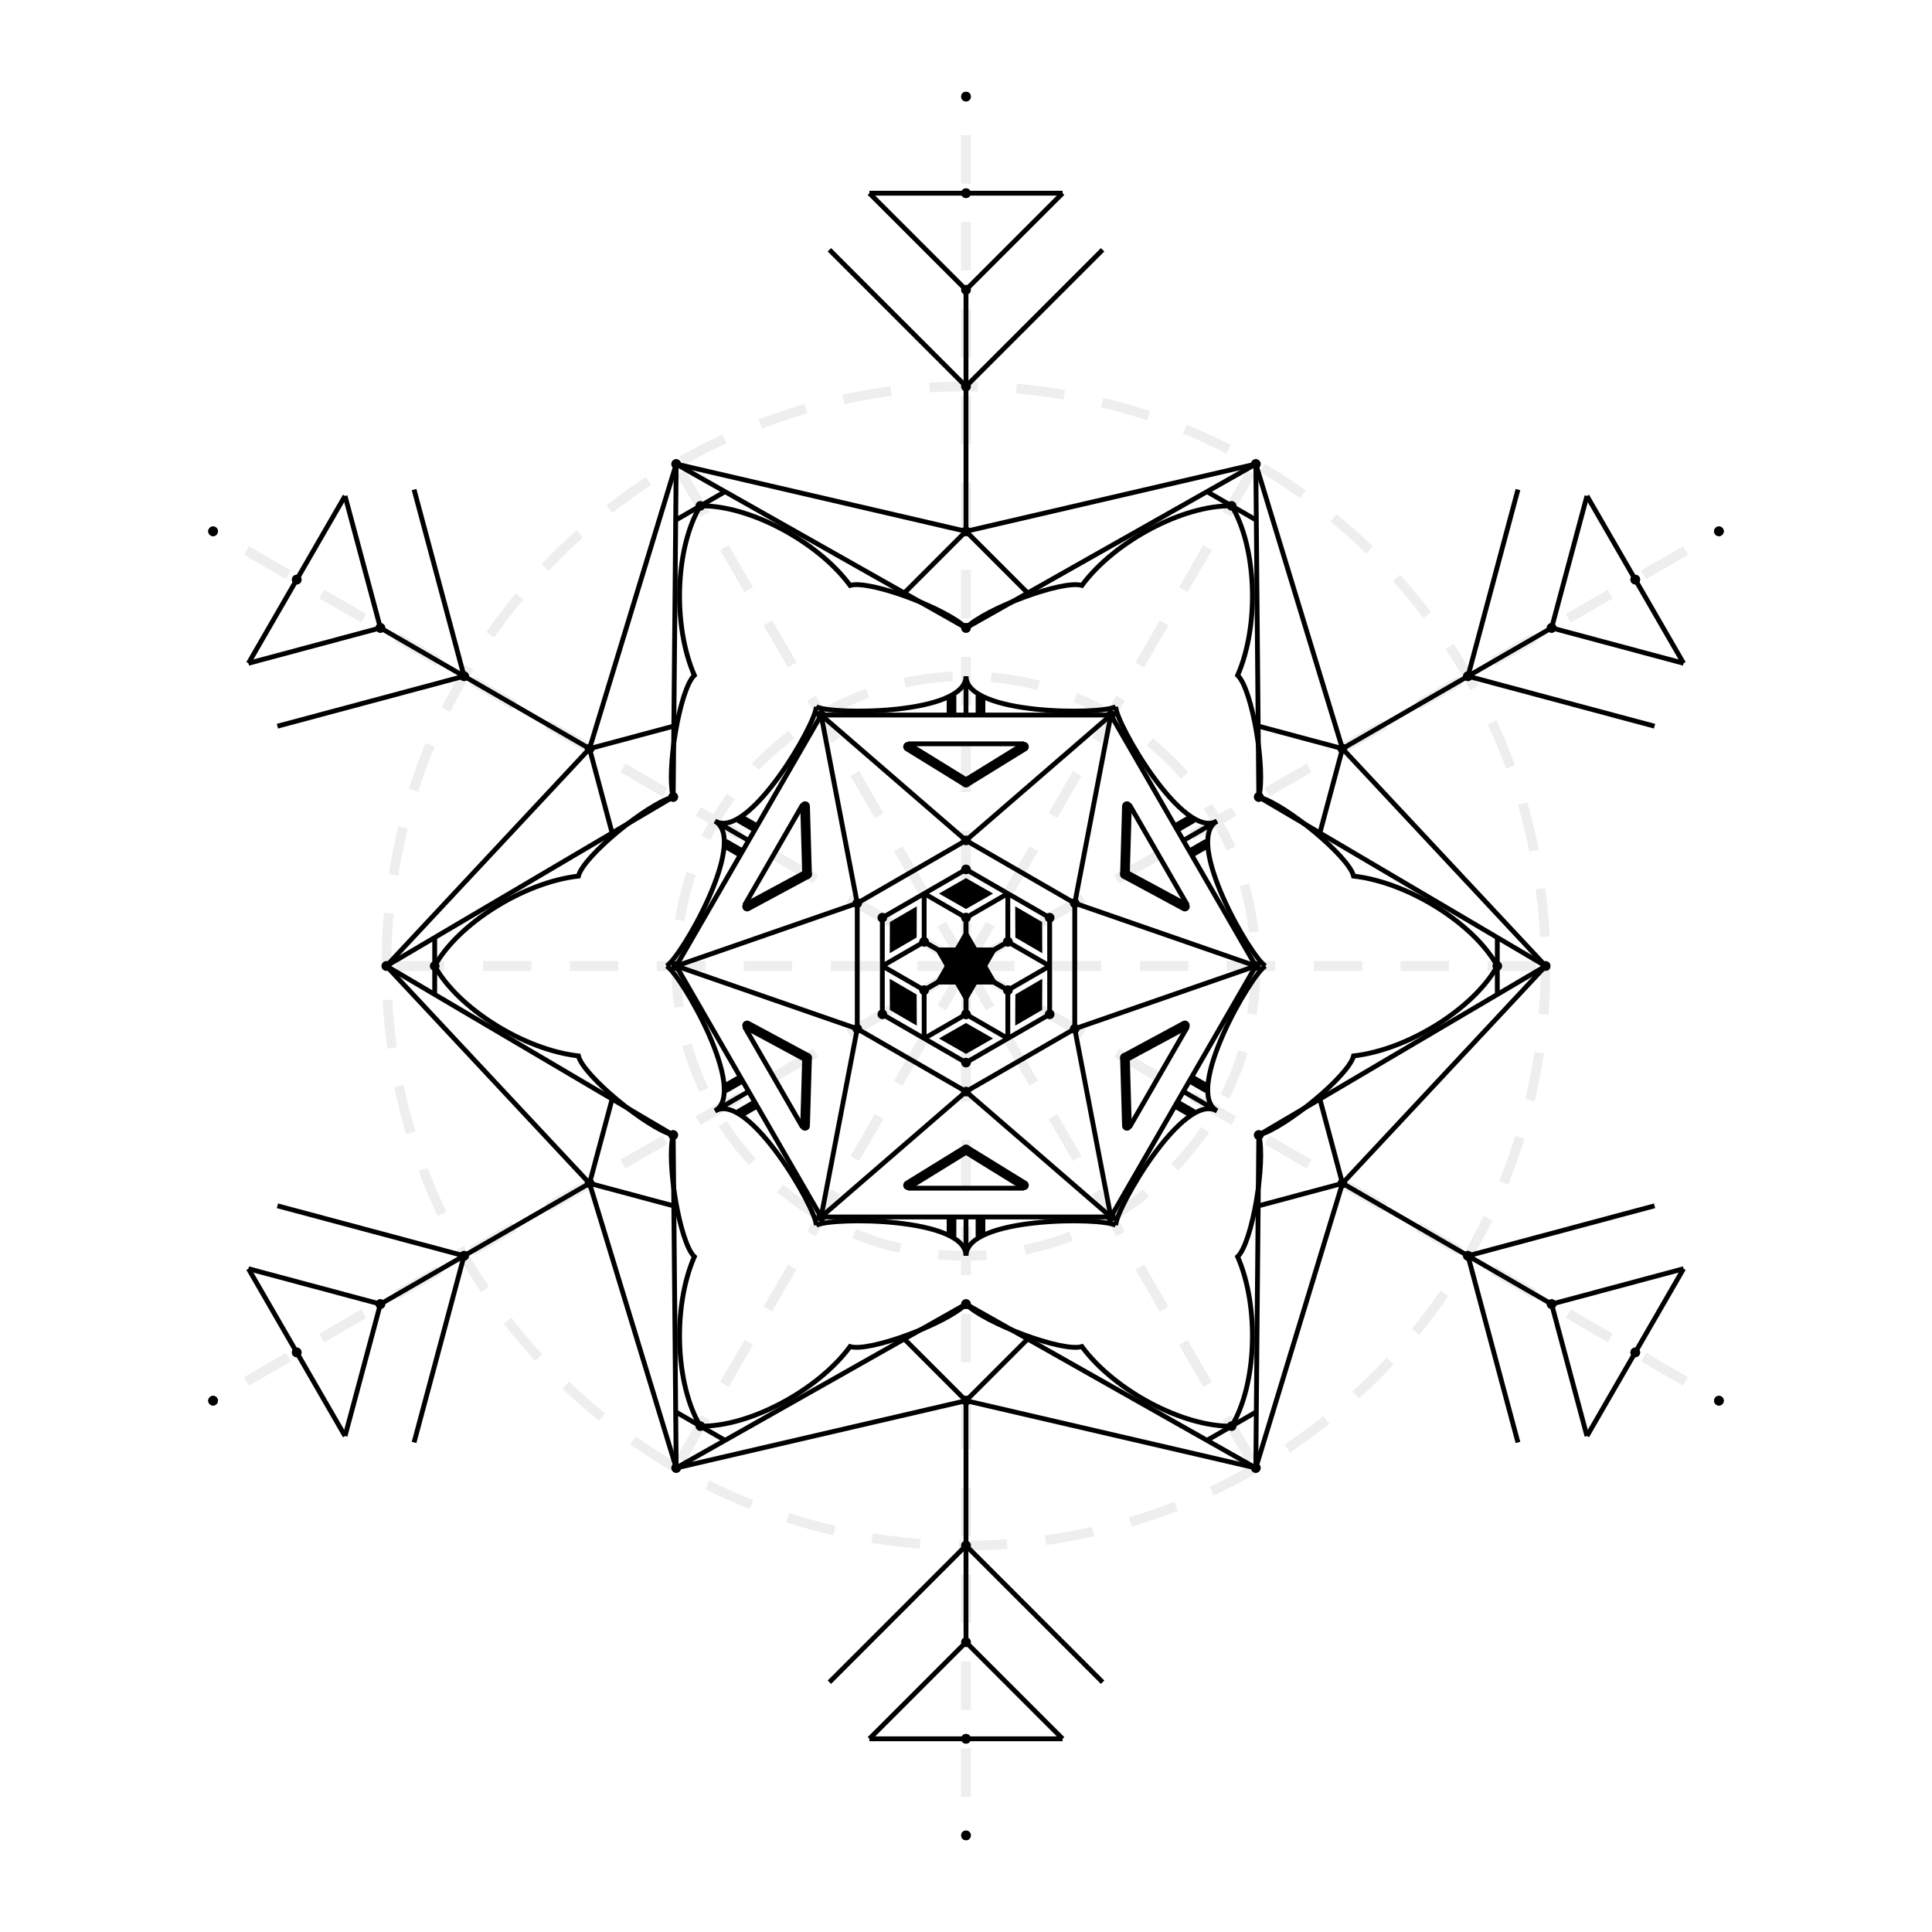
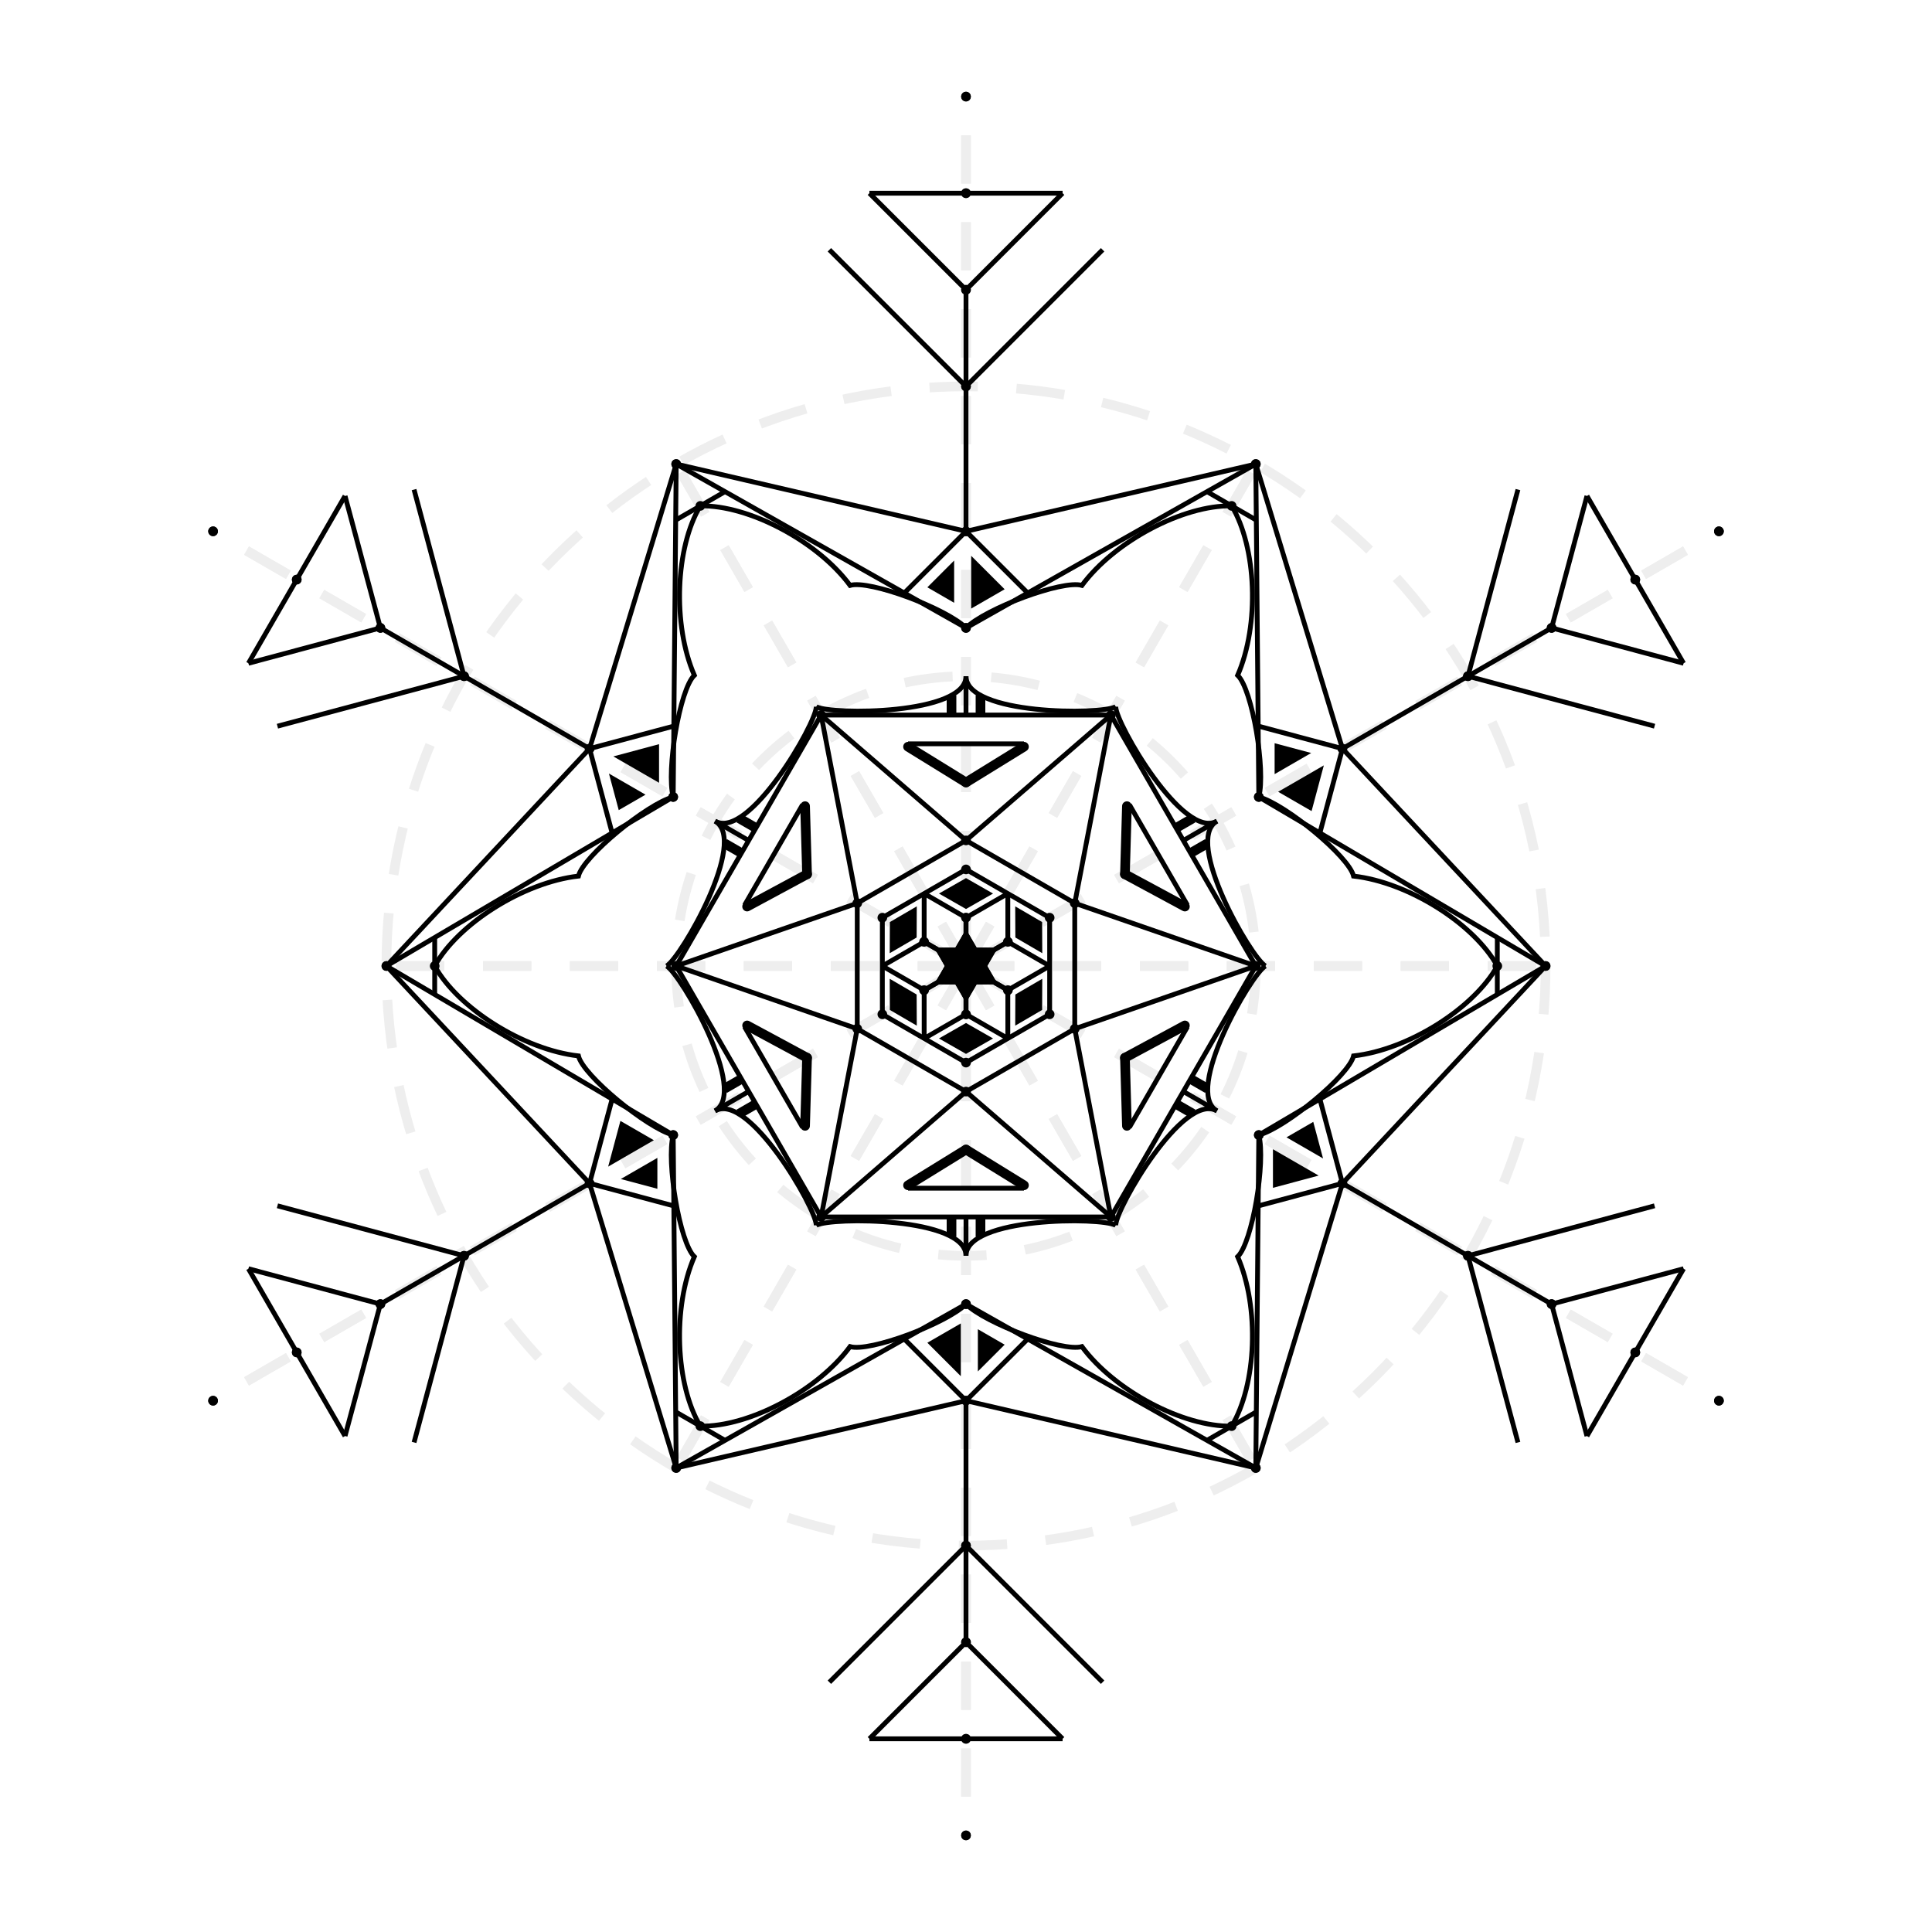
<svg xmlns="http://www.w3.org/2000/svg" xmlns:xlink="http://www.w3.org/1999/xlink" width="10in" height="10in" viewBox="-500 -500 1000 1000">
  <style type="text/css">
    .empty, path {
      fill: none;
    }
    .dashed {
      stroke: #eee;
      stroke-dasharray: 25,20;
      stroke-width: 5;
    }
    .strong {
      stroke-width: 5;
    }
    .roundend {
      stroke-linecap: round;
    }
    line, path {
      stroke: black;
      stroke-width: 2.5;
    }
    polygon {
      stroke: none;
      fill: black;
    }
  </style>
  <defs>
    <circle id="point" r="2.5" />
    <line id="vline45" x1="0" x2="0" y1="0" y2="45" />
    <line id="vline50" x1="0" x2="0" y1="0" y2="50" />
    <line id="vline70.71" x1="0" x2="0" y1="0" y2="70.71" />
    <line id="vline100" x1="0" x2="0" y1="0" y2="100" />
    <line id="vline125" x1="0" x2="0" y1="0" y2="125" />
    <line id="hline100" x1="-50" x2="50" y1="0" y2="0" />
    <g id="short-line">
      <g id="half-short-line">
        <line x1="0" x2="300" y1="0" y2="0" class="dashed" />
        <use xlink:href="#point" transform="translate(150)" />
        <use xlink:href="#point" transform="translate(275)" />
        <use xlink:href="#point" transform="translate(300)" />
      </g>
      <use xlink:href="#half-short-line" transform="scale(-1)" />
    </g>
    <g id="long-line">
      <g id="half-long-line">
        <line x1="0" x2="450" y1="0" y2="0" class="dashed" />
        <use xlink:href="#point" transform="translate(25)" />
        <use xlink:href="#point" transform="translate(50)" />
        <use xlink:href="#point" transform="translate(65)" />
        <use xlink:href="#point" transform="translate(175)" />
        <use xlink:href="#point" transform="translate(225)" />
        <use xlink:href="#point" transform="translate(300)" />
        <use xlink:href="#point" transform="translate(350)" />
        <use xlink:href="#point" transform="translate(400)" />
        <use xlink:href="#point" transform="translate(450)" />
      </g>
      <use xlink:href="#half-long-line" transform="scale(-1)" />
    </g>
    <line id="hex50" x1="-25" x2="25" y1="43.30" y2="43.30" />
    <line id="hex65" x1="-32.5" x2="32.5" y1="56.29" y2="56.29" />
    <line id="hex150" x1="-75" x2="75" y1="129.90" y2="129.90" />
    <line id="stardust-25-43.30" x1="0" y1="25" x2="21.65" y2="37.5" />
    <line id="stardust-65-150" x1="0" y1="65" x2="75" y2="129.90" />
    <line id="stardust-175-300" x1="0" y1="175" x2="150" y2="259.81" />
    <line id="stardust-225-300" x1="0" y1="225" x2="150" y2="259.81" />
    <line id="tipline-275-of-star-175-300" x1="-14.74" y1="275" x2="14.74" y2="275" />
    <polygon id="diamond-28x16" points="-14,0 0,-8 14,0 0,8" />
    <polygon id="diamond-38x22" points="-19,0 0,-11 19,0 0,11" />
  </defs>
  <g id="construction">
    <circle cx="0" cy="0" r="150" class="empty dashed" />
    <circle cx="0" cy="0" r="300" class="empty dashed" />
    <g id="scaffolding-branch">
      <use xlink:href="#short-line" />
      <use xlink:href="#long-line" transform="rotate(30)" />
    </g>
    <use xlink:href="#scaffolding-branch" transform="rotate(60)" />
    <use xlink:href="#scaffolding-branch" transform="rotate(120)" />
    <use xlink:href="#scaffolding-branch" transform="rotate(180)" />
    <use xlink:href="#scaffolding-branch" transform="rotate(240)" />
    <use xlink:href="#scaffolding-branch" transform="rotate(300)" />
    <use xlink:href="#point" />
  </g>
  <g id="branch">
    <g id="diamond-star">
      <use xlink:href="#diamond-38x22" transform="rotate(30)" />
    </g>
    <g id="stick-star-50">
      <use xlink:href="#vline50" transform="translate(0,-25)" />
    </g>
    <g id="star-25-43.30">
      <g id="half-star-25-43.30">
        <use xlink:href="#stardust-25-43.30" />
      </g>
      <use xlink:href="#half-star-25-43.30" transform="scale(-1,1)" />
    </g>
    <g id="diamond-pane">
      <use xlink:href="#diamond-28x16" transform="translate(0,37.5)" />
    </g>
    <g id="hexagon50">
      <use xlink:href="#hex50" transform="rotate(30)" />
    </g>
    <g id="hexagon65">
      <use xlink:href="#hex65" transform="rotate(30)" />
    </g>
    <g id="star-65-150">
      <g id="half-star-65-150">
        <use xlink:href="#stardust-65-150" />
      </g>
      <use xlink:href="#half-star-65-150" transform="scale(-1,1)" />
    </g>
    <g id="triangle-facet">
      <line x1="-30" x2="30" y1="115" y2="115" />
      <line x1="-30" x2="0" y1="113.5" y2="95" class="strong roundend" />
      <line x1="30" x2="0" y1="113.5" y2="95" class="strong roundend" />
    </g>
    <g id="hexagon150">
      <use xlink:href="#hex150" />
    </g>
    <g id="bridge-like-structure-on-top-of-hexagon150">
      <line x1="-7.5" x2="-7.5" y1="129.90" y2="140" class="strong" />
      <line x1="0" x2="0" y1="129.90" y2="150" />
      <line x1="7.5" x2="7.5" y1="129.90" y2="140" class="strong" />
      <path d="         M-77.5,134.23 C-70,129.90         0,129.90 0,150 C0,129.90         70,129.90 77.5,134.23" />
    </g>
    <g id="gothic-arches-below-star-175-300">
      <path d="         M-137.5,238.16 C-112.5,238.61         -77,220 -60,197 -50,200         -10,185 0,175 10,185         50,200 60,197 77,220         112.5,238.61 137.5,238.16         " />
    </g>
    <g id="star-175-300">
      <g id="half-star-175-300">
        <use xlink:href="#stardust-175-300" />
      </g>
      <use xlink:href="#half-star-175-300" transform="scale(-1,1)" />
    </g>
-     <g id="extra-startips-225">
-       <g id="extra-startip-225">
-         <use xlink:href="#vline45" transform="translate(0,225) rotate(-135)" />
-         <use xlink:href="#vline45" transform="translate(0,225) rotate(135)" />
+     <g id="extra-startip-225">
+       <g id="black-triangle-decorations-in-extra-startips">
+         <polygon id="larger-triangle" points="-20,195 -2.68,185 -2.68,212.32" />
+         <polygon id="smaller-triangle" points="20,196 6.14,188 6.14,209.86" />
      </g>
+       <use xlink:href="#vline45" transform="translate(0,225) rotate(-135)" />
+       <use xlink:href="#vline45" transform="translate(0,225) rotate(135)" />
    </g>
    <g id="tiplines-of-star-175-300">
      <use xlink:href="#tipline-275-of-star-175-300" transform="rotate(30)" />
    </g>
    <g id="star-225-300">
      <g id="half-star-225-300">
        <use xlink:href="#stardust-225-300" />
      </g>
      <use xlink:href="#half-star-225-300" transform="scale(-1,1)" />
    </g>
    <g id="snowflake">
      <use xlink:href="#vline125" transform="translate(0,225)" />
      <use xlink:href="#vline100" transform="translate(0,300) rotate(-45)" />
      <use xlink:href="#vline100" transform="translate(0,300) rotate(45)" />
      <use xlink:href="#vline70.71" transform="translate(0,350) rotate(-45)" />
      <use xlink:href="#vline70.71" transform="translate(0,350) rotate(45)" />
      <use xlink:href="#hline100" transform="translate(0,400)" />
    </g>
  </g>
  <use xlink:href="#branch" transform="rotate(60)" />
  <use xlink:href="#branch" transform="rotate(120)" />
  <use xlink:href="#branch" transform="rotate(180)" />
  <use xlink:href="#branch" transform="rotate(240)" />
  <use xlink:href="#branch" transform="rotate(300)" />
</svg>
